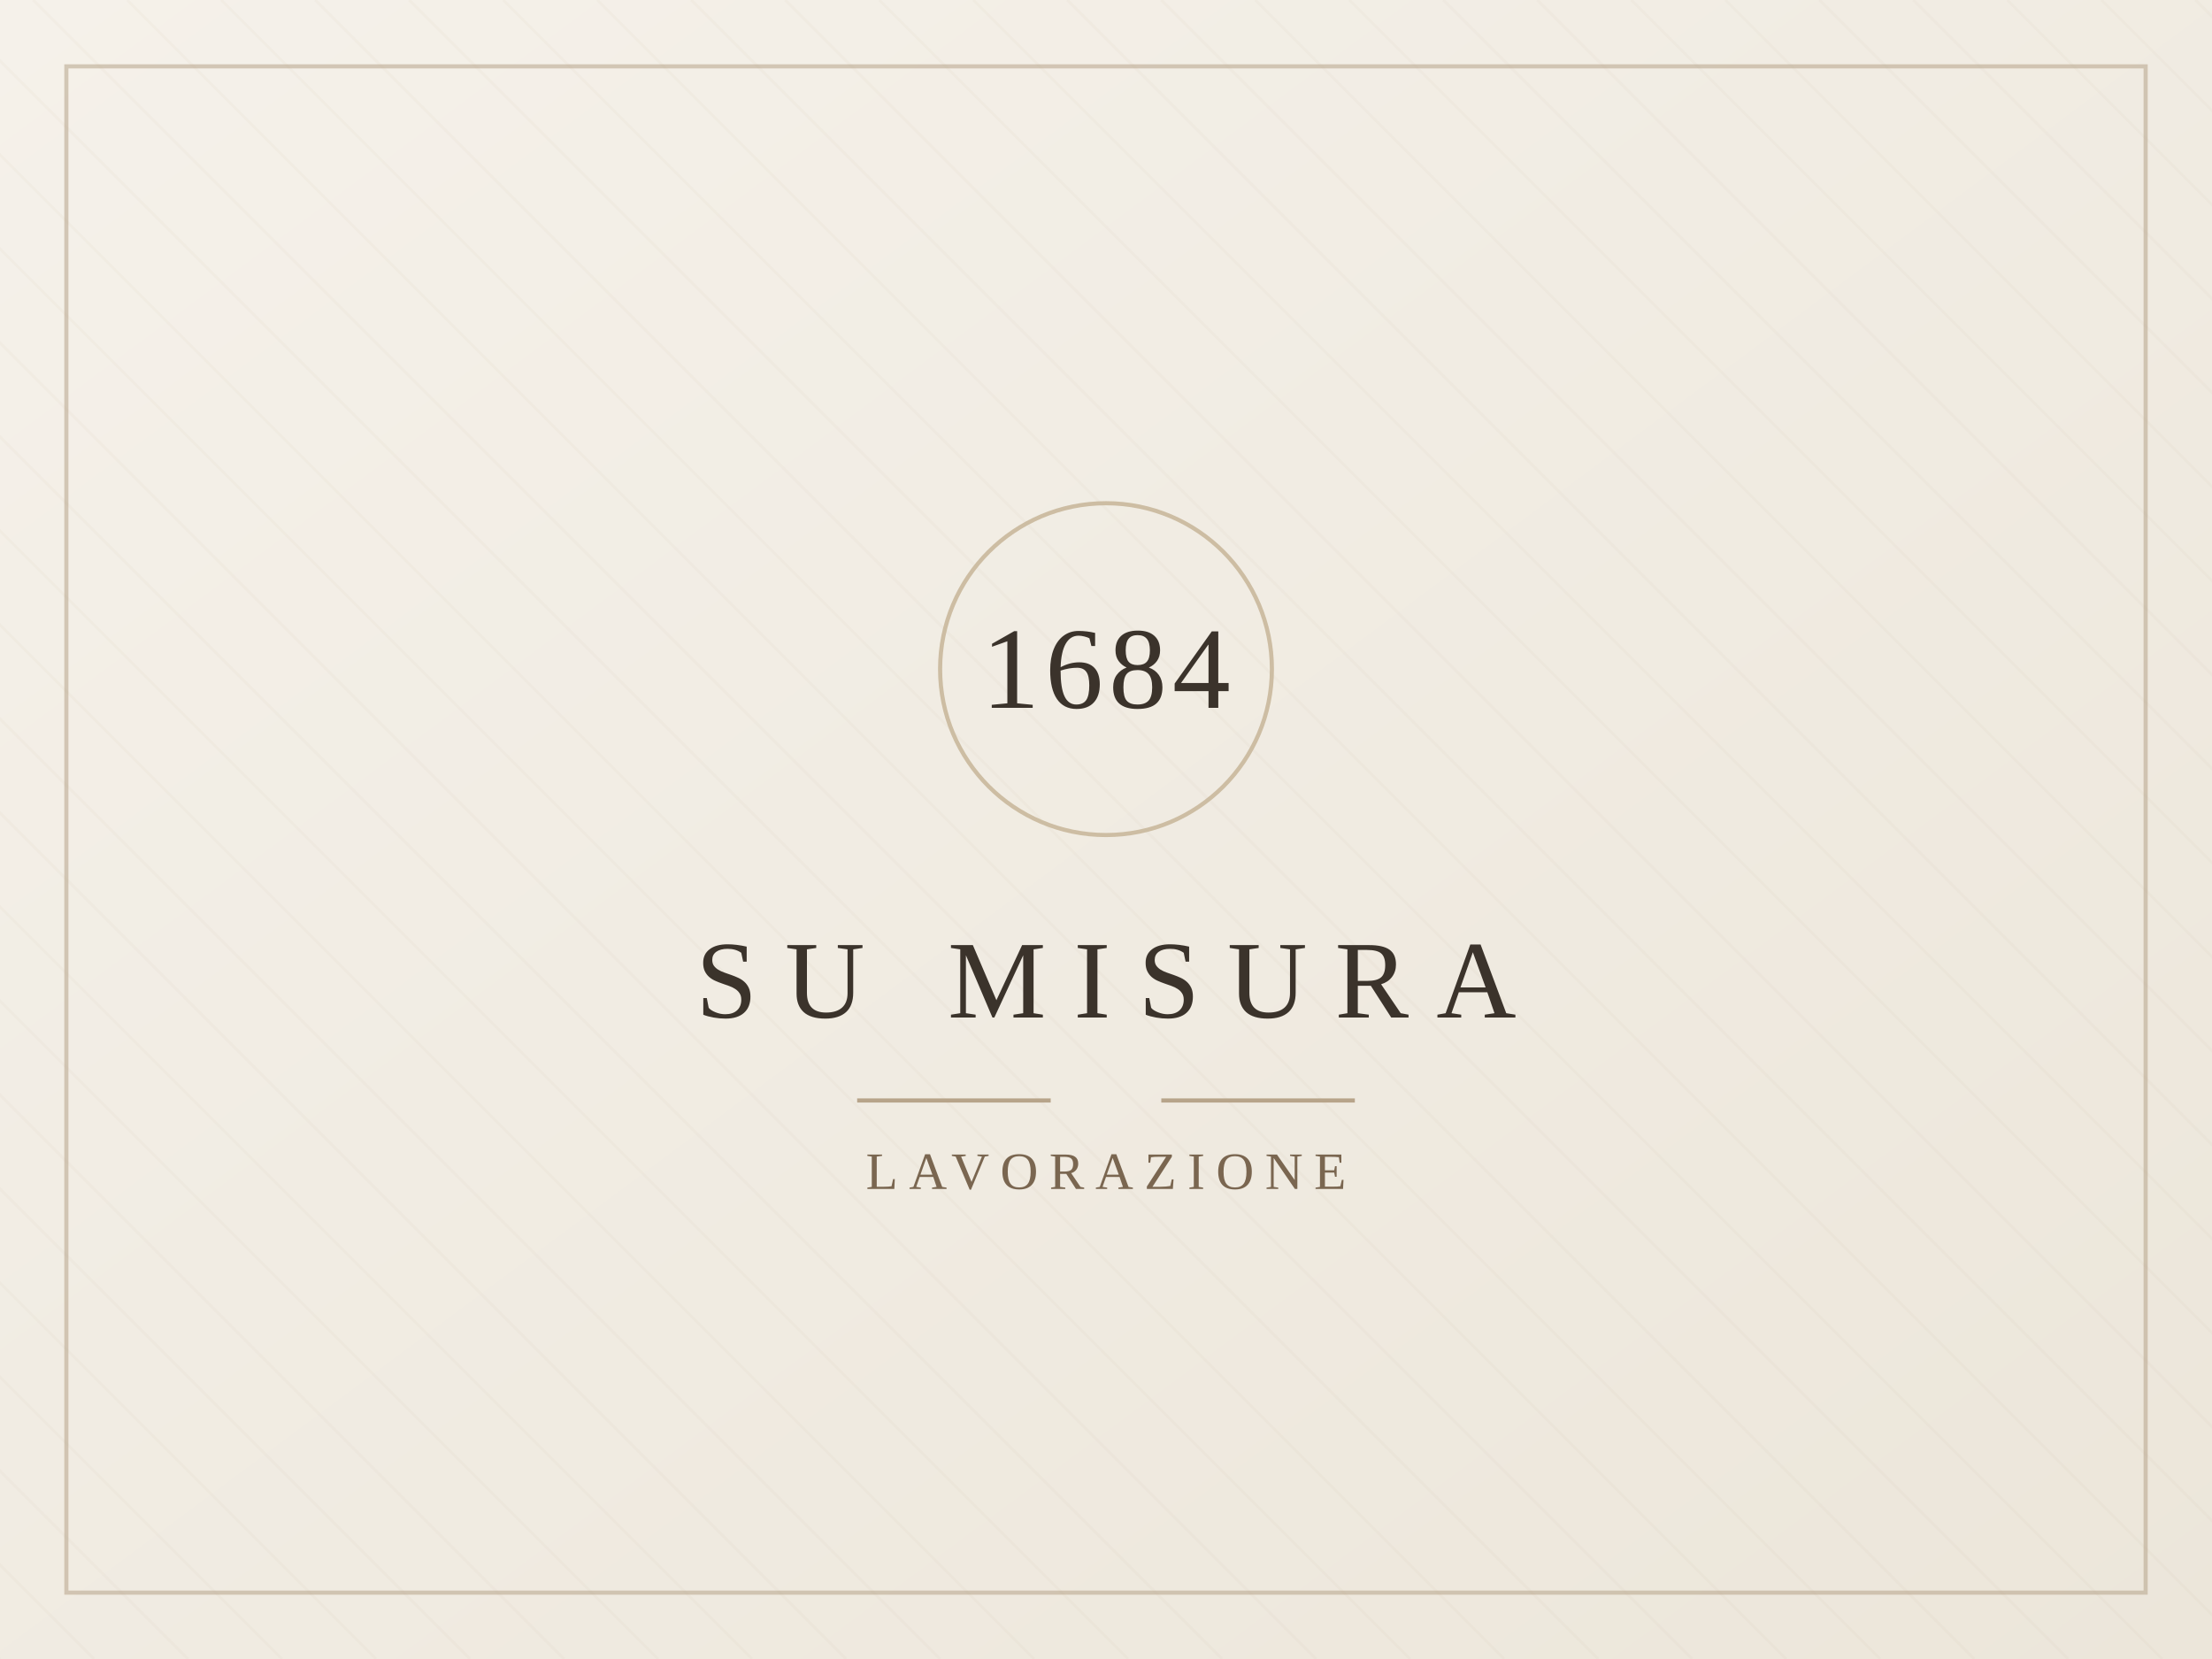
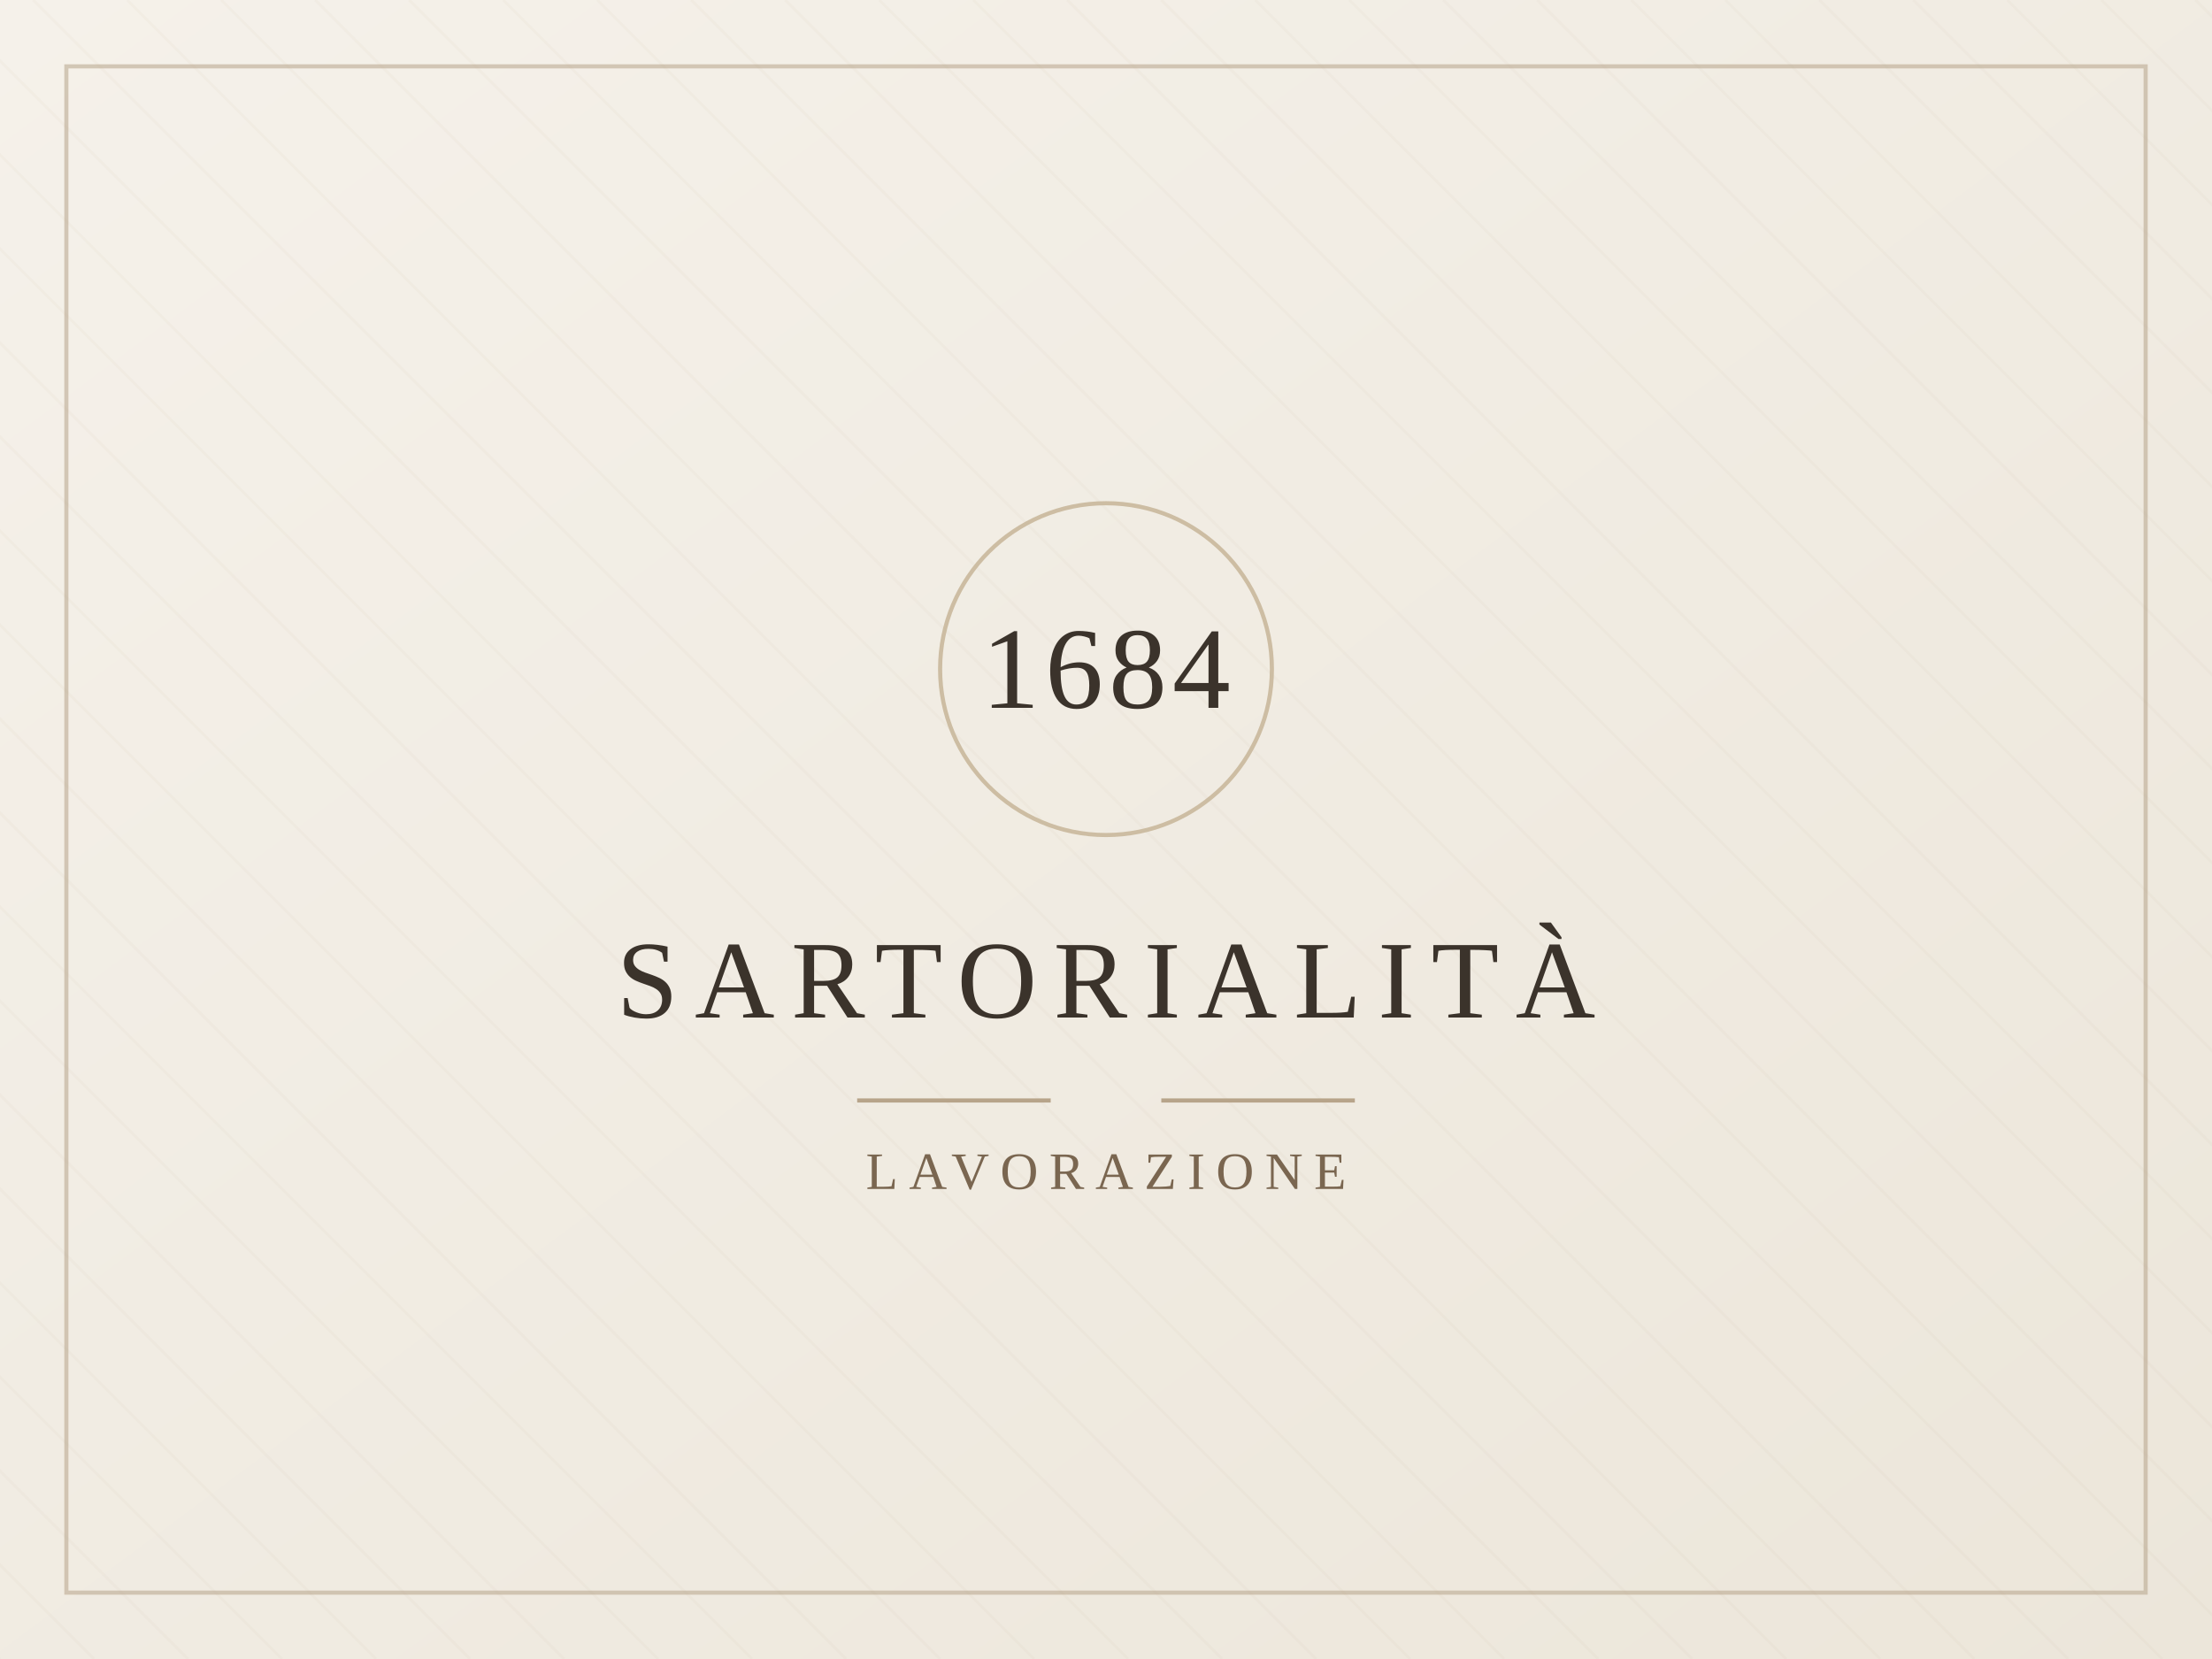
- <svg xmlns="http://www.w3.org/2000/svg" viewBox="0 0 800 600" role="img" aria-label="SU MISURA — Lavorazione">
+ <svg xmlns="http://www.w3.org/2000/svg" viewBox="0 0 800 600" role="img" aria-label="SARTORIALITÀ — Lavorazione">
  <defs>
    <linearGradient id="bg8" x1="0" y1="0" x2="1" y2="1">
      <stop offset="0" stop-color="#F5F1EA" />
      <stop offset="1" stop-color="#ECE6DA" />
    </linearGradient>
  </defs>
  <rect width="800" height="600" fill="url(#bg8)" />
  <g>
    <line x1="-600" y1="0" x2="0" y2="600" stroke="#B7A48A" stroke-width="1" opacity="0.06" />
    <line x1="-566" y1="0" x2="34" y2="600" stroke="#B7A48A" stroke-width="1" opacity="0.06" />
    <line x1="-532" y1="0" x2="68" y2="600" stroke="#B7A48A" stroke-width="1" opacity="0.06" />
    <line x1="-498" y1="0" x2="102" y2="600" stroke="#B7A48A" stroke-width="1" opacity="0.06" />
    <line x1="-464" y1="0" x2="136" y2="600" stroke="#B7A48A" stroke-width="1" opacity="0.06" />
    <line x1="-430" y1="0" x2="170" y2="600" stroke="#B7A48A" stroke-width="1" opacity="0.06" />
    <line x1="-396" y1="0" x2="204" y2="600" stroke="#B7A48A" stroke-width="1" opacity="0.06" />
    <line x1="-362" y1="0" x2="238" y2="600" stroke="#B7A48A" stroke-width="1" opacity="0.06" />
    <line x1="-328" y1="0" x2="272" y2="600" stroke="#B7A48A" stroke-width="1" opacity="0.06" />
    <line x1="-294" y1="0" x2="306" y2="600" stroke="#B7A48A" stroke-width="1" opacity="0.06" />
    <line x1="-260" y1="0" x2="340" y2="600" stroke="#B7A48A" stroke-width="1" opacity="0.06" />
    <line x1="-226" y1="0" x2="374" y2="600" stroke="#B7A48A" stroke-width="1" opacity="0.06" />
    <line x1="-192" y1="0" x2="408" y2="600" stroke="#B7A48A" stroke-width="1" opacity="0.06" />
    <line x1="-158" y1="0" x2="442" y2="600" stroke="#B7A48A" stroke-width="1" opacity="0.06" />
    <line x1="-124" y1="0" x2="476" y2="600" stroke="#B7A48A" stroke-width="1" opacity="0.06" />
    <line x1="-90" y1="0" x2="510" y2="600" stroke="#B7A48A" stroke-width="1" opacity="0.06" />
    <line x1="-56" y1="0" x2="544" y2="600" stroke="#B7A48A" stroke-width="1" opacity="0.06" />
    <line x1="-22" y1="0" x2="578" y2="600" stroke="#B7A48A" stroke-width="1" opacity="0.06" />
    <line x1="12" y1="0" x2="612" y2="600" stroke="#B7A48A" stroke-width="1" opacity="0.06" />
    <line x1="46" y1="0" x2="646" y2="600" stroke="#B7A48A" stroke-width="1" opacity="0.06" />
    <line x1="80" y1="0" x2="680" y2="600" stroke="#B7A48A" stroke-width="1" opacity="0.06" />
    <line x1="114" y1="0" x2="714" y2="600" stroke="#B7A48A" stroke-width="1" opacity="0.06" />
    <line x1="148" y1="0" x2="748" y2="600" stroke="#B7A48A" stroke-width="1" opacity="0.06" />
    <line x1="182" y1="0" x2="782" y2="600" stroke="#B7A48A" stroke-width="1" opacity="0.06" />
    <line x1="216" y1="0" x2="816" y2="600" stroke="#B7A48A" stroke-width="1" opacity="0.06" />
    <line x1="250" y1="0" x2="850" y2="600" stroke="#B7A48A" stroke-width="1" opacity="0.06" />
    <line x1="284" y1="0" x2="884" y2="600" stroke="#B7A48A" stroke-width="1" opacity="0.06" />
    <line x1="318" y1="0" x2="918" y2="600" stroke="#B7A48A" stroke-width="1" opacity="0.06" />
    <line x1="352" y1="0" x2="952" y2="600" stroke="#B7A48A" stroke-width="1" opacity="0.06" />
    <line x1="386" y1="0" x2="986" y2="600" stroke="#B7A48A" stroke-width="1" opacity="0.06" />
    <line x1="420" y1="0" x2="1020" y2="600" stroke="#B7A48A" stroke-width="1" opacity="0.06" />
    <line x1="454" y1="0" x2="1054" y2="600" stroke="#B7A48A" stroke-width="1" opacity="0.06" />
    <line x1="488" y1="0" x2="1088" y2="600" stroke="#B7A48A" stroke-width="1" opacity="0.06" />
    <line x1="522" y1="0" x2="1122" y2="600" stroke="#B7A48A" stroke-width="1" opacity="0.06" />
    <line x1="556" y1="0" x2="1156" y2="600" stroke="#B7A48A" stroke-width="1" opacity="0.06" />
    <line x1="590" y1="0" x2="1190" y2="600" stroke="#B7A48A" stroke-width="1" opacity="0.06" />
    <line x1="624" y1="0" x2="1224" y2="600" stroke="#B7A48A" stroke-width="1" opacity="0.06" />
    <line x1="658" y1="0" x2="1258" y2="600" stroke="#B7A48A" stroke-width="1" opacity="0.06" />
    <line x1="692" y1="0" x2="1292" y2="600" stroke="#B7A48A" stroke-width="1" opacity="0.06" />
    <line x1="726" y1="0" x2="1326" y2="600" stroke="#B7A48A" stroke-width="1" opacity="0.06" />
    <line x1="760" y1="0" x2="1360" y2="600" stroke="#B7A48A" stroke-width="1" opacity="0.06" />
    <line x1="794" y1="0" x2="1394" y2="600" stroke="#B7A48A" stroke-width="1" opacity="0.06" />
  </g>
  <rect x="24" y="24" width="752" height="552" fill="none" stroke="#B7A48A" stroke-width="1.5" opacity="0.55" />
  <g fill="none" stroke="#C9B89C" stroke-width="1.5" opacity="0.9">
    <circle cx="400" cy="242" r="60" />
  </g>
  <text x="400" y="256" text-anchor="middle" font-family="Georgia, 'Times New Roman', serif" font-size="42" letter-spacing="2" fill="#3B332B">1684</text>
-   <text x="400" y="368" text-anchor="middle" font-family="Georgia, 'Times New Roman', serif" font-size="40" letter-spacing="10" fill="#3B332B">SU MISURA</text>
+   <text x="400" y="368" text-anchor="middle" font-family="Georgia, 'Times New Roman', serif" font-size="40" letter-spacing="6" fill="#3B332B">SARTORIALITÀ</text>
  <line x1="310" y1="398" x2="380" y2="398" stroke="#B7A48A" stroke-width="1.5" />
  <line x1="420" y1="398" x2="490" y2="398" stroke="#B7A48A" stroke-width="1.5" />
  <text x="400" y="430" text-anchor="middle" font-family="Georgia, 'Times New Roman', serif" font-size="19" letter-spacing="4" fill="#7A6650">LAVORAZIONE</text>
</svg>
